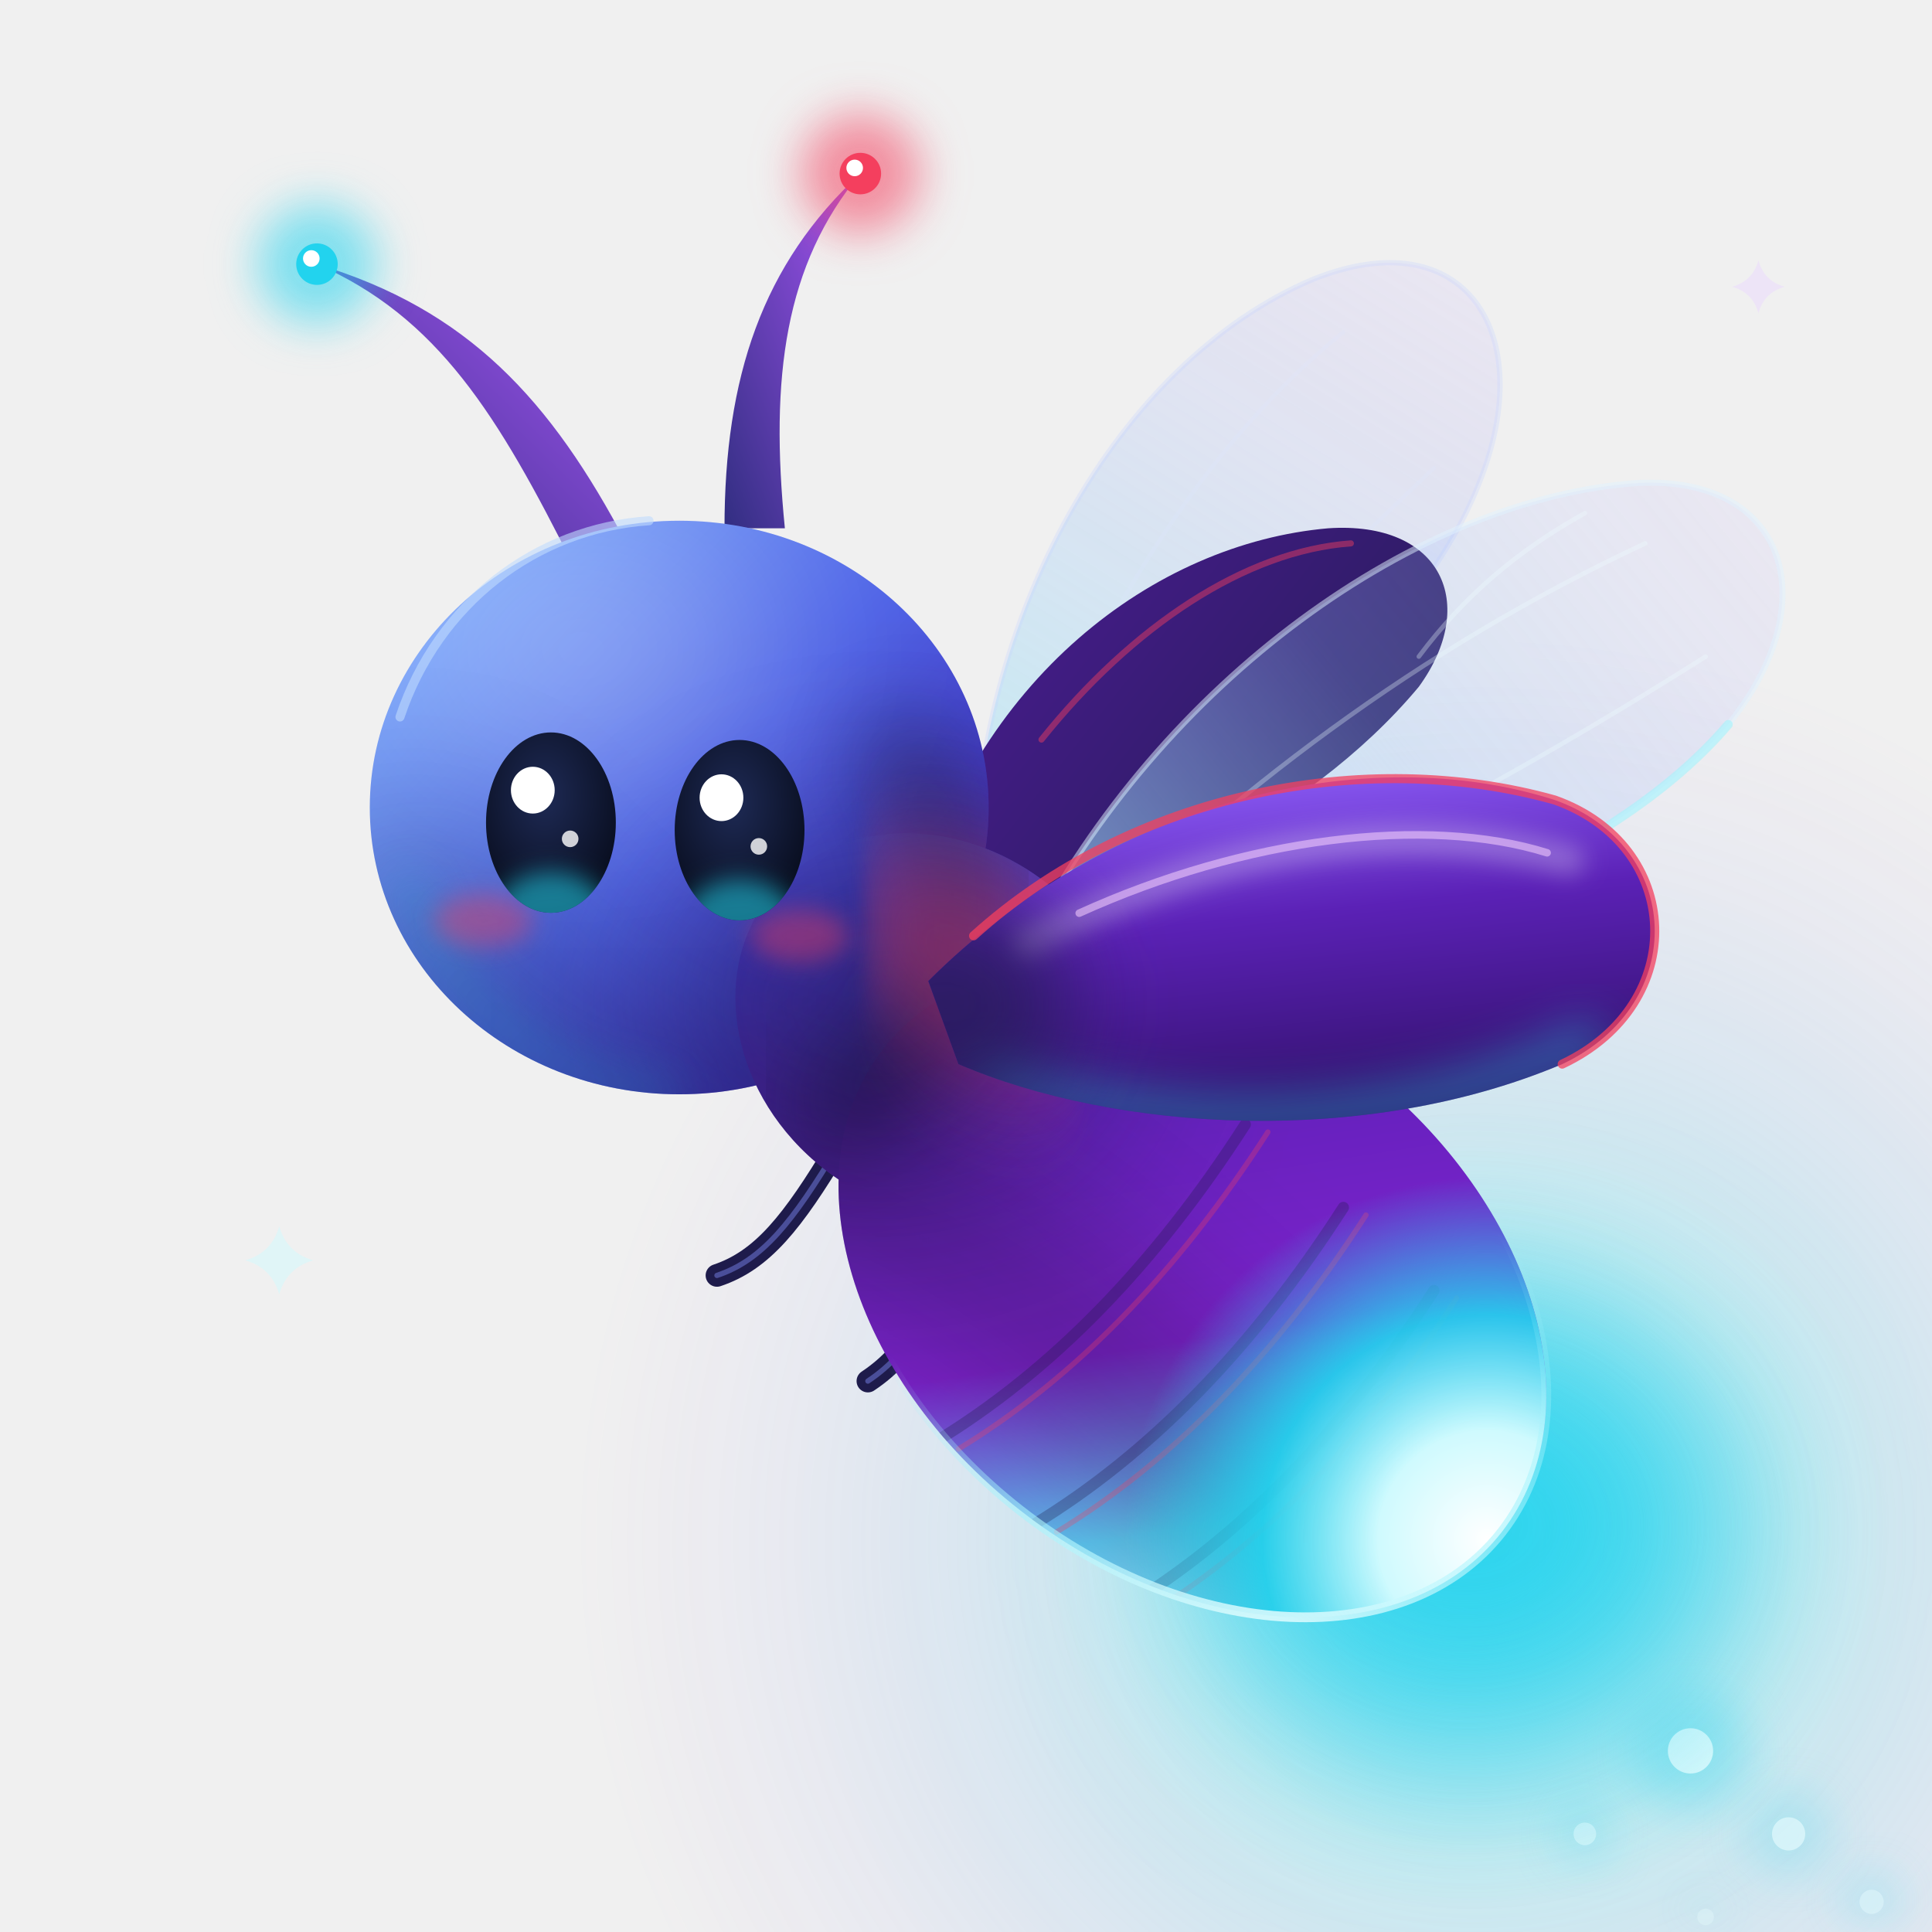
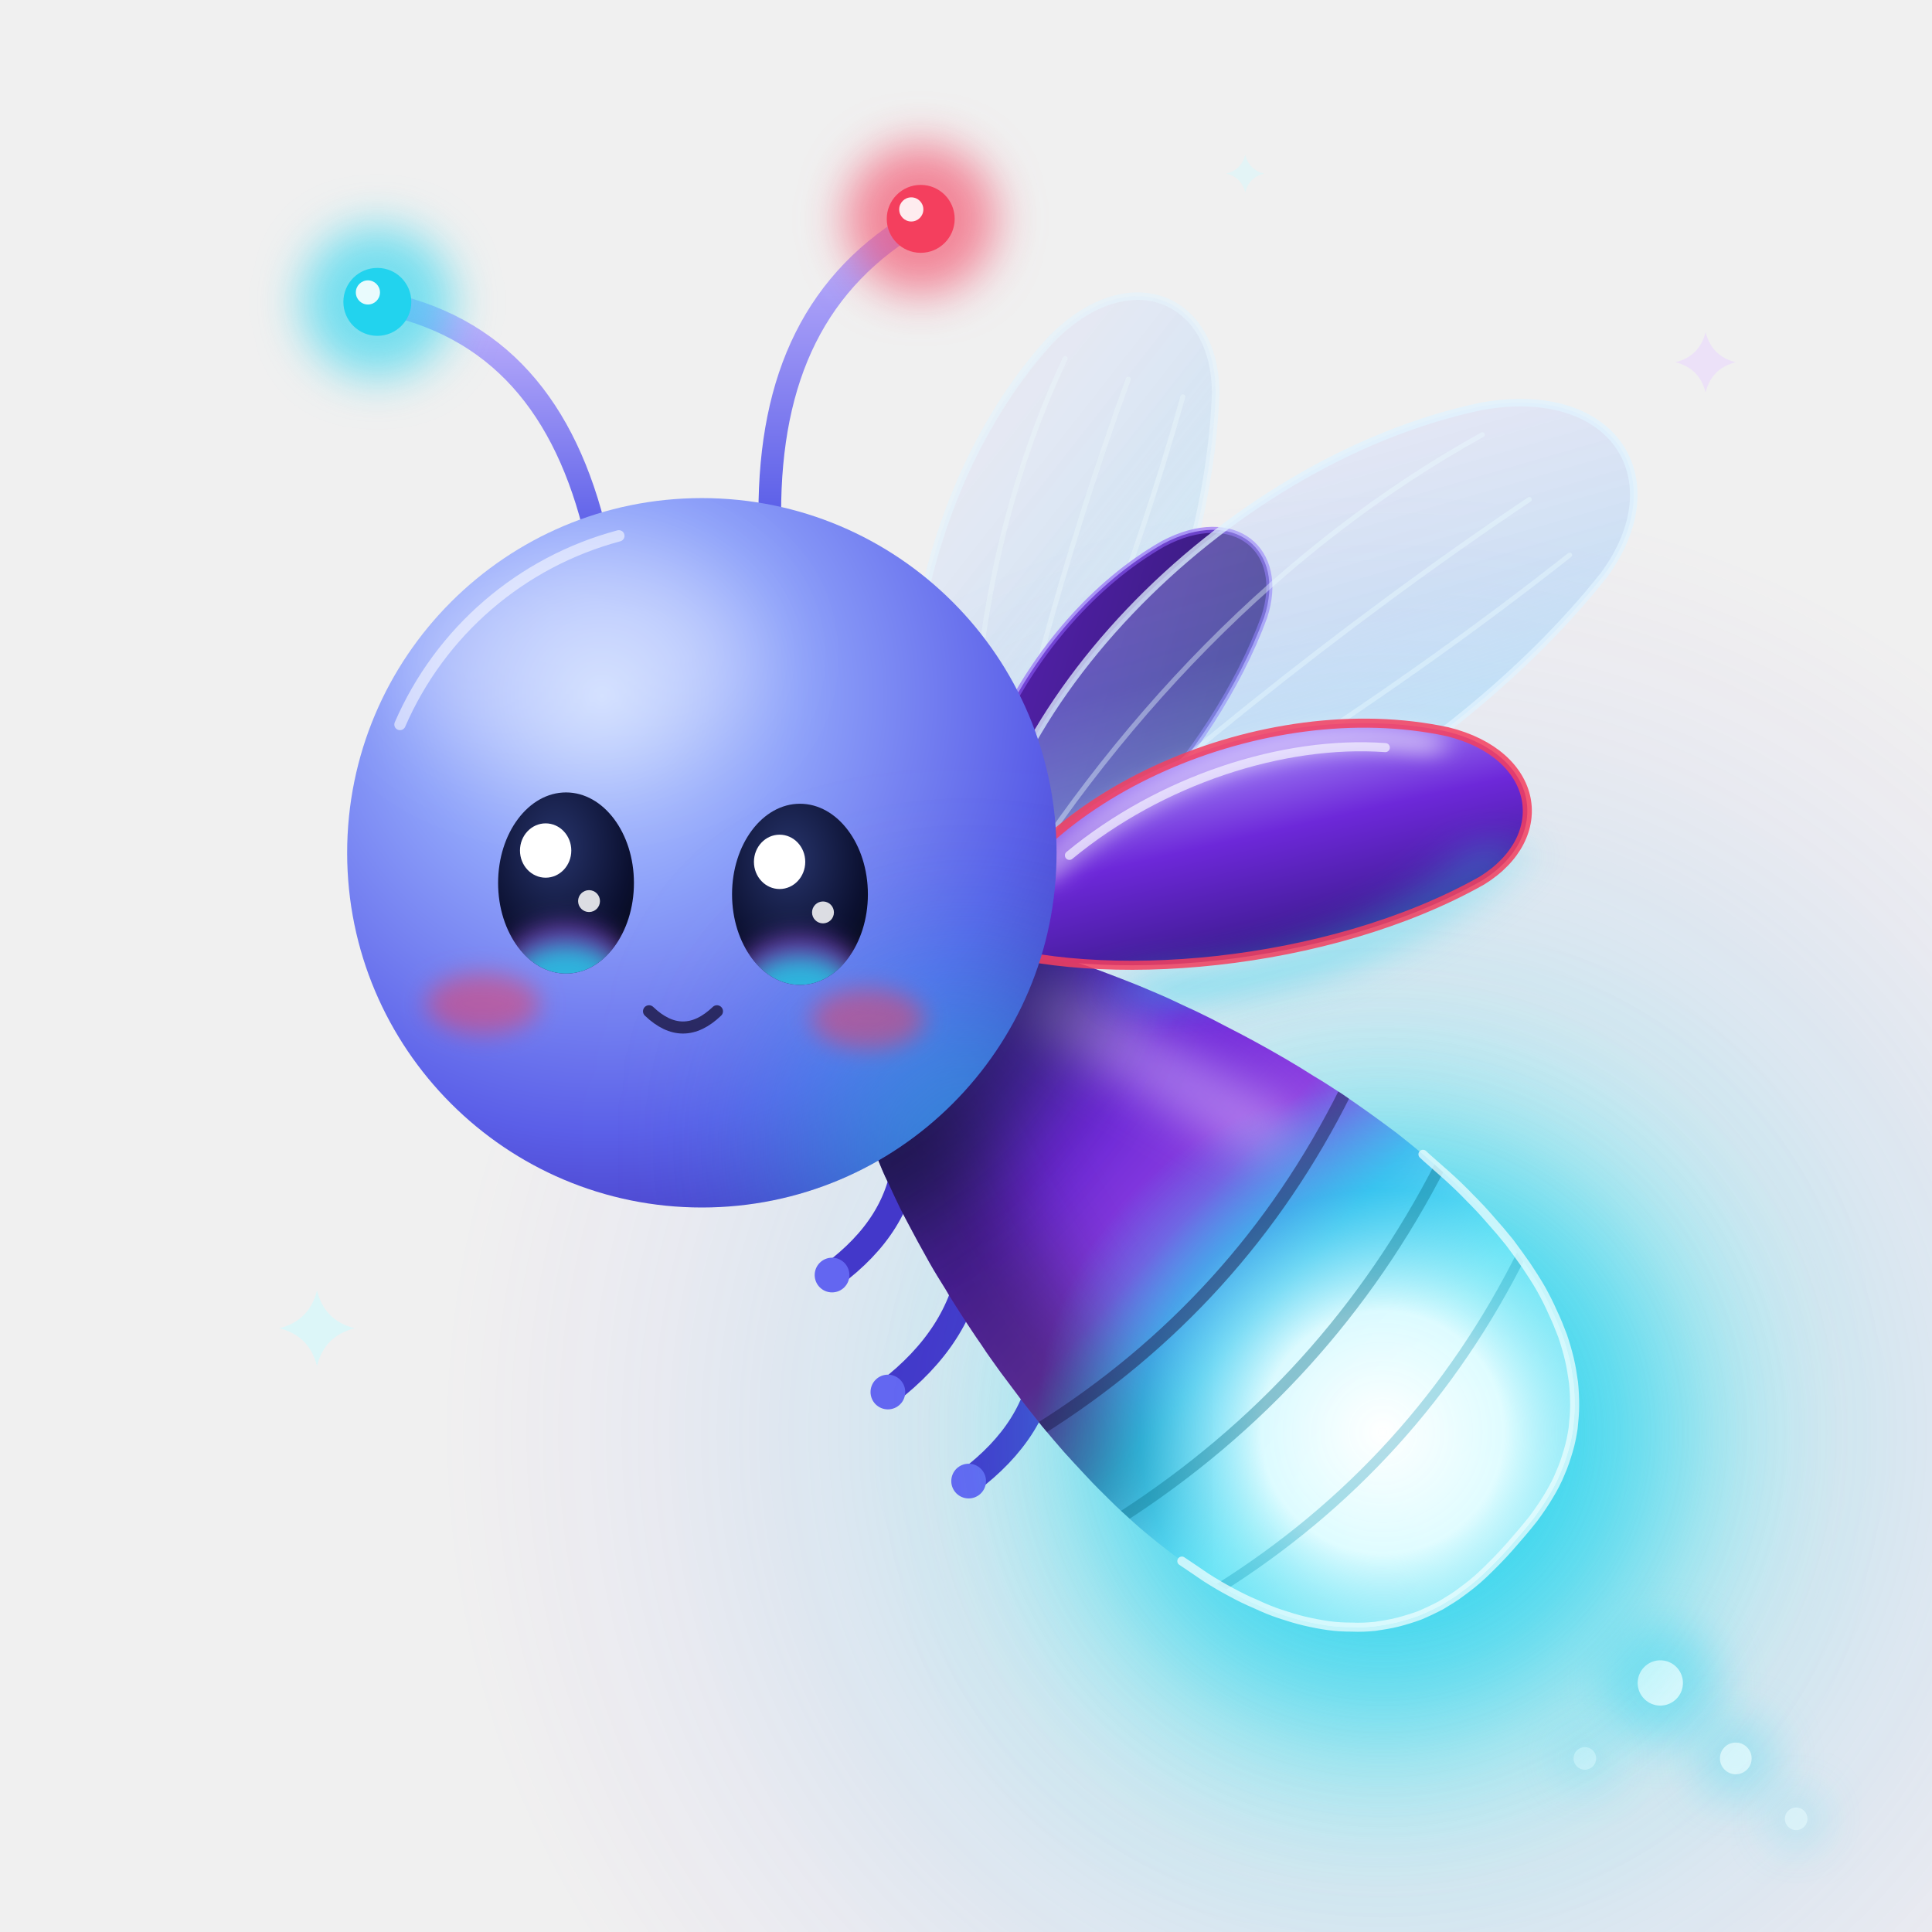
<svg xmlns="http://www.w3.org/2000/svg" width="512" height="512" viewBox="0 0 512 512" fill="none" role="img" aria-labelledby="title desc">
  <defs>
-     <radialGradient id="gl-pupil" cx=".45" cy=".35" r=".75">
-       <stop offset="0" stop-color="#1E2A55" />
+     <radialGradient id="gl-pupil" cx=".42" cy=".3" r=".8">
+       <stop offset="0" stop-color="#27346B" />
+       <stop offset=".7" stop-color="#0B1030" />
      <stop offset="1" stop-color="#050916" />
    </radialGradient>
    <filter id="gl-b3" x="-60%" y="-60%" width="220%" height="220%" color-interpolation-filters="sRGB">
      <feGaussianBlur stdDeviation="3" />
    </filter>
    <filter id="gl-b6" x="-60%" y="-60%" width="220%" height="220%" color-interpolation-filters="sRGB">
      <feGaussianBlur stdDeviation="6" />
    </filter>
    <filter id="gl-b12" x="-60%" y="-60%" width="220%" height="220%" color-interpolation-filters="sRGB">
      <feGaussianBlur stdDeviation="12" />
    </filter>
    <filter id="gl-b24" x="-60%" y="-60%" width="220%" height="220%" color-interpolation-filters="sRGB">
      <feGaussianBlur stdDeviation="24" />
    </filter>
-     <radialGradient id="gl-halo" cx="396" cy="404" r="240" gradientUnits="userSpaceOnUse">
-       <stop offset="0" stop-color="#22D3EE" stop-opacity=".6" />
+     <radialGradient id="gl-halo" cx="366.4" cy="379.6" r="250" gradientUnits="userSpaceOnUse">
+       <stop offset="0" stop-color="#22D3EE" stop-opacity=".55" />
      <stop offset=".35" stop-color="#22D3EE" stop-opacity=".2" />
      <stop offset=".7" stop-color="#3B82F6" stop-opacity=".07" />
      <stop offset="1" stop-color="#A855F7" stop-opacity="0" />
    </radialGradient>
-     <linearGradient id="gl-body" x1="120" y1="150" x2="420" y2="430" gradientUnits="userSpaceOnUse">
-       <stop offset="0" stop-color="#7AA7FA" />
-       <stop offset=".22" stop-color="#4F63E6" />
-       <stop offset=".36" stop-color="#4338CA" />
-       <stop offset=".5" stop-color="#5B21B6" />
-       <stop offset=".7" stop-color="#7E22CE" />
-       <stop offset=".82" stop-color="#5EC7F2" />
-       <stop offset="1" stop-color="#ECFEFF" />
+     <radialGradient id="gl-head" cx=".36" cy=".28" r=".85">
+       <stop offset="0" stop-color="#C3D5FF" />
+       <stop offset=".32" stop-color="#8FA3FA" />
+       <stop offset=".72" stop-color="#5B5FE8" />
+       <stop offset="1" stop-color="#3F2FB8" />
+     </radialGradient>
+     <linearGradient id="gl-body" x1="232" y1="258" x2="400" y2="410" gradientUnits="userSpaceOnUse">
+       <stop offset="0" stop-color="#4F46E5" />
+       <stop offset=".3" stop-color="#6D28D9" />
+       <stop offset=".46" stop-color="#8B3FE0" />
+       <stop offset=".6" stop-color="#4FB4F0" />
+       <stop offset=".76" stop-color="#A5F3FC" />
+       <stop offset="1" stop-color="#FFFFFF" />
    </linearGradient>
-     <radialGradient id="gl-lamp" cx="398" cy="404" r="96" gradientUnits="userSpaceOnUse">
+     <radialGradient id="gl-lamp" cx="366.4" cy="379.6" r="92" gradientUnits="userSpaceOnUse">
      <stop offset="0" stop-color="#FFFFFF" />
-       <stop offset=".3" stop-color="#CFFAFE" />
-       <stop offset=".62" stop-color="#22D3EE" stop-opacity=".9" />
+       <stop offset=".35" stop-color="#E0FCFF" stop-opacity=".95" />
+       <stop offset=".7" stop-color="#22D3EE" stop-opacity=".5" />
      <stop offset="1" stop-color="#22D3EE" stop-opacity="0" />
    </radialGradient>
-     <linearGradient id="gl-ely" x1="340" y1="200" x2="350" y2="296" gradientUnits="userSpaceOnUse">
-       <stop offset="0" stop-color="#8B5CF6" />
-       <stop offset=".4" stop-color="#5B21B6" />
-       <stop offset="1" stop-color="#2E1065" />
+     <linearGradient id="gl-ely" x1="0" y1="0" x2="0" y2="1">
+       <stop offset="0" stop-color="#A78BFA" />
+       <stop offset=".45" stop-color="#6D28D9" />
+       <stop offset="1" stop-color="#3B1A8C" />
    </linearGradient>
-     <linearGradient id="gl-elyF" x1="250" y1="140" x2="390" y2="250" gradientUnits="userSpaceOnUse">
-       <stop offset="0" stop-color="#4C1D95" />
-       <stop offset="1" stop-color="#1E1B4B" />
+     <linearGradient id="gl-elyF" x1="0" y1="0" x2="1" y2="1">
+       <stop offset="0" stop-color="#5B21B6" />
+       <stop offset="1" stop-color="#2E1A6E" />
    </linearGradient>
-     <linearGradient id="gl-wing" x1="290" y1="260" x2="460" y2="120" gradientUnits="userSpaceOnUse">
-       <stop offset="0" stop-color="#A5F3FC" stop-opacity=".6" />
-       <stop offset=".5" stop-color="#93C5FD" stop-opacity=".26" />
-       <stop offset="1" stop-color="#C4B5FD" stop-opacity=".14" />
+     <linearGradient id="gl-wing" x1="0" y1="1" x2="1" y2="0">
+       <stop offset="0" stop-color="#A5F3FC" stop-opacity=".7" />
+       <stop offset=".55" stop-color="#93C5FD" stop-opacity=".36" />
+       <stop offset="1" stop-color="#DDD6FE" stop-opacity=".3" />
    </linearGradient>
-     <linearGradient id="gl-wingF" x1="270" y1="236" x2="380" y2="60" gradientUnits="userSpaceOnUse">
-       <stop offset="0" stop-color="#67E8F9" stop-opacity=".34" />
-       <stop offset="1" stop-color="#A78BFA" stop-opacity=".1" />
+     <linearGradient id="gl-ant" x1="0" y1="1" x2="0" y2="0">
+       <stop offset="0" stop-color="#5B5FE8" />
+       <stop offset="1" stop-color="#C4B5FD" />
    </linearGradient>
-     <linearGradient id="gl-ant" x1="0" y1="1" x2="1" y2="0">
-       <stop offset="0" stop-color="#312E81" />
-       <stop offset="1" stop-color="#A855F7" />
-     </linearGradient>
-     <radialGradient id="gl-rim" cx="398" cy="404" r="130" gradientUnits="userSpaceOnUse">
-       <stop offset="0" stop-color="#ECFEFF" stop-opacity=".9" />
-       <stop offset=".6" stop-color="#A5F3FC" stop-opacity=".6" />
-       <stop offset="1" stop-color="#A5F3FC" stop-opacity="0" />
-     </radialGradient>
    <clipPath id="gl-bodyc">
-       <ellipse cx="184" cy="210" rx="82" ry="76" />
-       <ellipse cx="252" cy="268" rx="56" ry="48" transform="rotate(38 252 268)" />
-       <ellipse cx="320" cy="338" rx="104" ry="74" transform="rotate(38 320 338)" />
+       <path d="M232 258 C233.2 256.6 234.7 255.2 236 254.1 C237.2 253.1 238.3 252.4 239.5 251.7 C240.8 251.1 242 250.6 243.3 250.1 C244.7 249.7 246 249.4 247.5 249.1 C248.9 248.9 250.4 248.8 252 248.7 C253.6 248.7 255.3 248.7 257 248.8 C258.7 248.9 260.5 249.1 262.3 249.3 C264.2 249.6 266.1 249.9 268.1 250.3 C270.1 250.7 272.1 251.2 274.2 251.8 C276.3 252.3 278.5 252.9 280.7 253.6 C282.9 254.3 285.2 255 287.5 255.8 C289.9 256.6 292.2 257.5 294.6 258.4 C297 259.3 299.5 260.3 302 261.3 C304.4 262.3 307 263.4 309.5 264.5 C312 265.7 314.6 266.9 317.2 268.1 C319.7 269.3 322.3 270.6 324.9 272 C327.5 273.3 330.1 274.7 332.7 276.1 C335.3 277.5 337.9 279 340.5 280.5 C343.1 282 345.7 283.6 348.2 285.2 C350.8 286.7 353.3 288.4 355.8 290 C358.3 291.7 360.7 293.4 363.1 295.1 C365.6 296.9 367.9 298.6 370.3 300.4 C372.6 302.2 374.9 304.1 377.1 305.9 C379.3 307.8 381.4 309.7 383.5 311.6 C385.6 313.5 387.6 315.4 389.5 317.4 C391.4 319.3 393.3 321.3 395 323.3 C396.8 325.3 398.5 327.3 400.1 329.3 C401.6 331.3 403.1 333.4 404.5 335.4 C405.9 337.5 407.2 339.5 408.4 341.6 C409.5 343.6 410.6 345.7 411.5 347.8 C412.5 349.9 413.3 351.9 414.1 354 C414.8 356.1 415.4 358.1 415.9 360.2 C416.4 362.3 416.7 364.3 417 366.4 C417.2 368.4 417.3 370.4 417.3 372.5 C417.3 374.5 417.1 376.5 416.9 378.5 C416.6 380.5 416.2 382.5 415.6 384.5 C415 386.5 414.4 388.4 413.5 390.4 C412.7 392.4 411.7 394.3 410.5 396.3 C409.3 398.3 408.1 400.1 406.4 402.4 C404.6 404.7 402.2 407.5 400 410 C397.8 412.5 395.2 415.1 393.1 417.1 C391 419.1 389.3 420.4 387.4 421.8 C385.6 423.2 383.7 424.3 381.9 425.4 C380 426.4 378.1 427.3 376.2 428.1 C374.3 428.8 372.3 429.4 370.4 429.9 C368.4 430.4 366.4 430.7 364.4 431 C362.4 431.2 360.3 431.3 358.3 431.2 C356.2 431.2 354.1 431.1 352 430.8 C349.9 430.5 347.8 430.1 345.7 429.6 C343.5 429.1 341.4 428.4 339.2 427.7 C337.1 427 334.9 426.1 332.8 425.1 C330.6 424.2 328.4 423.1 326.2 421.9 C324.1 420.8 321.9 419.5 319.7 418.1 C317.6 416.7 315.4 415.3 313.2 413.7 C311.1 412.2 308.9 410.5 306.8 408.8 C304.7 407.1 302.5 405.3 300.4 403.4 C298.3 401.5 296.2 399.6 294.2 397.6 C292.1 395.5 290 393.5 288 391.3 C286 389.2 284 387 282 384.8 C280.1 382.6 278.1 380.3 276.2 378 C274.3 375.6 272.4 373.3 270.6 370.9 C268.8 368.5 267 366.1 265.2 363.7 C263.5 361.3 261.7 358.9 260.1 356.4 C258.4 354 256.8 351.5 255.2 349.1 C253.6 346.6 252 344.2 250.6 341.7 C249.1 339.3 247.6 336.9 246.2 334.4 C244.9 332 243.5 329.6 242.3 327.3 C241 324.9 239.8 322.6 238.6 320.3 C237.5 318 236.4 315.7 235.4 313.5 C234.3 311.3 233.4 309.1 232.5 306.9 C231.6 304.8 230.8 302.7 230 300.7 C229.3 298.6 228.6 296.6 228 294.7 C227.4 292.8 226.8 290.9 226.4 289.1 C226 287.2 225.6 285.5 225.3 283.8 C225 282.1 224.9 280.4 224.8 278.9 C224.7 277.3 224.6 275.8 224.7 274.3 C224.8 272.8 225 271.4 225.3 270.1 C225.6 268.7 226 267.4 226.5 266.1 C227.1 264.8 227.6 263.7 228.5 262.4 C229.4 261 230.8 259.4 232 258Z" />
    </clipPath>
-     <clipPath id="gl-nec">
-       <path d="M250 256 C298 208 366 192 416 208 C450 220 452 262 418 278 C366 300 300 296 258 278Z" />
+     <clipPath id="gl-headc">
+       <circle cx="186" cy="226" r="94" />
    </clipPath>
  </defs>
-   <g transform="translate(-4 4)">
-     <circle cx="396" cy="404" r="240" fill="url(#gl-halo)" />
-     <circle cx="452" cy="460" r="15.6" fill="#22D3EE" opacity="0.3" filter="url(#gl-b6)" />
-     <circle cx="452" cy="460" r="6" fill="#ECFEFF" opacity="0.8" />
-     <circle cx="478" cy="482" r="11.4" fill="#22D3EE" opacity="0.2" filter="url(#gl-b6)" />
-     <circle cx="478" cy="482" r="4.4" fill="#ECFEFF" opacity="0.6" />
-     <circle cx="500" cy="500" r="8.3" fill="#22D3EE" opacity="0.2" filter="url(#gl-b6)" />
-     <circle cx="500" cy="500" r="3.2" fill="#ECFEFF" opacity="0.4" />
-     <circle cx="424" cy="482" r="7.8" fill="#22D3EE" opacity="0.2" filter="url(#gl-b6)" />
-     <circle cx="424" cy="482" r="3" fill="#ECFEFF" opacity="0.5" />
-     <circle cx="456" cy="504" r="5.7" fill="#22D3EE" opacity="0.1" filter="url(#gl-b6)" />
-     <circle cx="456" cy="504" r="2.2" fill="#ECFEFF" opacity="0.3" />
-     <path d="M262 230 C262 160 300 92 352 70 C392 54 412 84 396 124 C378 170 320 212 274 238Z" fill="url(#gl-wingF)" stroke="#C7D2FE" stroke-width="1.4" stroke-opacity=".3" />
-     <path d="M268 226 C290 170 318 118 360 84" stroke="#E0E7FF" stroke-width="1.1" stroke-opacity=".2" stroke-linecap="round" />
-     <path d="M272 232 C306 196 340 162 384 120" stroke="#E0E7FF" stroke-width="1.1" stroke-opacity=".2" stroke-linecap="round" />
-     <path d="M246 238 C262 176 310 140 356 136 C386 134 396 156 380 178 C350 214 300 236 256 250Z" fill="url(#gl-elyF)" />
-     <path d="M280 192 C304 162 334 142 362 140" stroke="#F43F5E" stroke-width="1.6" opacity=".45" stroke-linecap="round" />
-     <path d="M226 300 C214 320 206 330 194 334" stroke="#1E1B4B" stroke-width="6" stroke-linecap="round" />
-     <path d="M226 300 C214 320 206 330 194 334" stroke="#818CF8" stroke-width="1.4" stroke-linecap="round" opacity=".45" />
-     <path d="M256 320 C252 342 246 354 234 362" stroke="#1E1B4B" stroke-width="6" stroke-linecap="round" />
-     <path d="M256 320 C252 342 246 354 234 362" stroke="#818CF8" stroke-width="1.4" stroke-linecap="round" opacity=".45" />
-     <path d="M290 344 C292 366 288 378 278 388" stroke="#1E1B4B" stroke-width="6" stroke-linecap="round" />
-     <path d="M290 344 C292 366 288 378 278 388" stroke="#818CF8" stroke-width="1.4" stroke-linecap="round" opacity=".45" />
-     <path d="M156 146 C136 106 120 80 88 66 C128 78 150 102 170 140Z" fill="url(#gl-ant)" />
-     <circle cx="88" cy="66" r="16" fill="#22D3EE" opacity=".55" filter="url(#gl-b6)" />
-     <circle cx="88" cy="66" r="5.5" fill="#22D3EE" />
-     <circle cx="86.5" cy="64.5" r="2.2" fill="#fff" />
-     <path d="M196 136 C196 96 206 66 232 42 C212 66 208 96 212 136Z" fill="url(#gl-ant)" />
-     <circle cx="232" cy="42" r="16" fill="#F43F5E" opacity=".55" filter="url(#gl-b6)" />
-     <circle cx="232" cy="42" r="5.5" fill="#F43F5E" />
-     <circle cx="230.5" cy="40.5" r="2.2" fill="#fff" />
-     <ellipse cx="392" cy="400" rx="70" ry="58" fill="#22D3EE" opacity=".85" filter="url(#gl-b24)" />
-     <g fill="url(#gl-body)">
-       <ellipse cx="184" cy="210" rx="82" ry="76" />
-       <ellipse cx="252" cy="268" rx="56" ry="48" transform="rotate(38 252 268)" />
-       <ellipse cx="320" cy="338" rx="104" ry="74" transform="rotate(38 320 338)" />
-     </g>
-     <g clip-path="url(#gl-bodyc)">
-       <ellipse cx="238" cy="262" rx="58" ry="46" fill="#1E1B4B" opacity=".5" filter="url(#gl-b24)" />
-       <path d="M112 230 C122 262 148 282 180 286" stroke="#22D3EE" stroke-width="8" stroke-linecap="round" opacity=".28" filter="url(#gl-b6)" />
-       <ellipse cx="158" cy="168" rx="52" ry="36" fill="#fff" opacity=".24" filter="url(#gl-b24)" />
-       <path d="M112 240 C150 300 214 300 262 330 C300 356 330 392 366 420" stroke="#050916" stroke-width="40" stroke-linecap="round" opacity=".34" filter="url(#gl-b24)" />
-       <path d="M252 378 Q298 350 334 294" stroke="#1E1B4B" stroke-width="3" opacity="0.3" stroke-linecap="round" />
-       <path d="M258 380 Q304 352 340 296" stroke="#F43F5E" stroke-width="1.4" opacity="0.3" stroke-linecap="round" />
-       <path d="M278 400 Q324 372 360 316" stroke="#1E1B4B" stroke-width="3" opacity="0.3" stroke-linecap="round" />
-       <path d="M284 402 Q330 374 366 318" stroke="#F43F5E" stroke-width="1.4" opacity="0.3" stroke-linecap="round" />
-       <path d="M302 422 Q348 394 384 338" stroke="#1E1B4B" stroke-width="3" opacity="0.2" stroke-linecap="round" />
-       <path d="M308 424 Q354 396 390 340" stroke="#F43F5E" stroke-width="1.4" opacity="0.2" stroke-linecap="round" />
-       <circle cx="398" cy="404" r="96" fill="url(#gl-lamp)" />
-       <path d="M244 196 C266 230 262 270 226 290" stroke="#050916" stroke-width="22" stroke-linecap="round" opacity=".45" filter="url(#gl-b12)" />
-       <ellipse cx="262" cy="250" rx="34" ry="22" transform="rotate(38 262 250)" fill="#F43F5E" opacity=".45" filter="url(#gl-b12)" />
-     </g>
-     <ellipse cx="320" cy="338" rx="104" ry="74" transform="rotate(38 320 338)" stroke="url(#gl-rim)" stroke-width="2.6" />
-     <path d="M110 186 C120 156 146 136 176 134" stroke="#BFDBFE" stroke-width="2.4" stroke-linecap="round" opacity=".6" />
-     <path d="M276 246 C312 176 380 128 438 124 C478 122 488 156 462 188 C428 228 352 254 290 260Z" fill="url(#gl-wing)" />
-     <path d="M284 252 C330 206 380 168 440 140" stroke="#ECFEFF" stroke-width="1.2" stroke-opacity=".3" stroke-linecap="round" />
-     <path d="M290 256 C340 236 396 208 456 170" stroke="#ECFEFF" stroke-width="1.2" stroke-opacity=".3" stroke-linecap="round" />
-     <path d="M380 170 C392 154 406 142 424 132" stroke="#ECFEFF" stroke-width="1.2" stroke-opacity=".3" stroke-linecap="round" />
-     <path d="M276 246 C312 176 380 128 438 124 C478 122 488 156 462 188 C428 228 352 254 290 260Z" stroke="#E0F2FE" stroke-width="1.6" stroke-opacity=".5" />
-     <path d="M290 260 C352 254 428 228 462 188" stroke="#A5F3FC" stroke-width="2.4" stroke-linecap="round" opacity=".6" />
-     <path d="M250 256 C298 208 366 192 416 208 C450 220 452 262 418 278 C366 300 300 296 258 278Z" fill="url(#gl-ely)" />
-     <g clip-path="url(#gl-nec)">
-       <path d="M276 246 C324 220 374 212 420 224" stroke="#fff" stroke-width="8" stroke-linecap="round" opacity=".28" filter="url(#gl-b3)" />
-       <path d="M262 280 C320 300 384 294 428 270" stroke="#22D3EE" stroke-width="10" opacity=".4" filter="url(#gl-b6)" />
-       <ellipse cx="254" cy="262" rx="34" ry="30" fill="#1E1B4B" opacity=".7" filter="url(#gl-b12)" />
-     </g>
-     <path d="M262 244 C304 206 366 194 416 208 C450 220 452 262 418 278" stroke="#F43F5E" stroke-width="2.4" stroke-opacity=".75" stroke-linecap="round" stroke-linejoin="round" />
-     <path d="M290 238 C334 218 382 212 414 222" stroke="#F5D0FE" stroke-width="2" stroke-linecap="round" opacity=".55" />
-     <ellipse cx="132" cy="240" rx="13" ry="7" fill="#F43F5E" opacity=".4" filter="url(#gl-b3)" />
-     <ellipse cx="216" cy="244" rx="13" ry="7" fill="#F43F5E" opacity=".4" filter="url(#gl-b3)" />
-     <defs>
-       <clipPath id="gl-eye1">
-         <ellipse cx="150" cy="214" rx="17.2" ry="23.9" />
-       </clipPath>
-     </defs>
-     <ellipse cx="150" cy="214" rx="17.2" ry="23.9" fill="url(#gl-pupil)" />
-     <g clip-path="url(#gl-eye1)">
-       <ellipse cx="150" cy="239.1" rx="15.4" ry="12" fill="#22D3EE" opacity=".55" filter="url(#gl-b3)" />
-     </g>
-     <ellipse cx="145.2" cy="205.4" rx="5.8" ry="6.2" fill="#fff" />
-     <circle cx="155.1" cy="218.3" r="2.2" fill="#fff" opacity=".8" />
-     <defs>
-       <clipPath id="gl-eye2">
-         <ellipse cx="200" cy="216" rx="17.2" ry="23.9" />
-       </clipPath>
-     </defs>
-     <ellipse cx="200" cy="216" rx="17.2" ry="23.9" fill="url(#gl-pupil)" />
-     <g clip-path="url(#gl-eye2)">
-       <ellipse cx="200" cy="241.1" rx="15.4" ry="12" fill="#22D3EE" opacity=".55" filter="url(#gl-b3)" />
-     </g>
-     <ellipse cx="195.2" cy="207.4" rx="5.8" ry="6.2" fill="#fff" />
-     <circle cx="205.1" cy="220.3" r="2.2" fill="#fff" opacity=".8" />
-     <path d="M78 321 Q80 328 87 330 Q80 332 78 339 Q76 332 69 330 Q76 328 78 321Z" fill="#CFFAFE" opacity="0.5" />
-     <path d="M470 65 Q471.5 70.5 477 72 Q471.5 73.5 470 79 Q468.5 73.5 463 72 Q468.5 70.5 470 65Z" fill="#E9D5FF" opacity="0.45" />
+   <circle cx="366.4" cy="379.6" r="250" fill="url(#gl-halo)" />
+   <circle cx="440" cy="446" r="15.6" fill="#22D3EE" opacity="0.4" filter="url(#gl-b6)" />
+   <circle cx="440" cy="446" r="6" fill="#ECFEFF" opacity="0.9" />
+   <circle cx="460" cy="466" r="10.9" fill="#22D3EE" opacity="0.3" filter="url(#gl-b6)" />
+   <circle cx="460" cy="466" r="4.2" fill="#ECFEFF" opacity="0.7" />
+   <circle cx="476" cy="482" r="7.8" fill="#22D3EE" opacity="0.2" filter="url(#gl-b6)" />
+   <circle cx="476" cy="482" r="3" fill="#ECFEFF" opacity="0.5" />
+   <circle cx="420" cy="466" r="7.8" fill="#22D3EE" opacity="0.2" filter="url(#gl-b6)" />
+   <circle cx="420" cy="466" r="3" fill="#ECFEFF" opacity="0.5" />
+   <g transform="translate(258 250) rotate(-72)" opacity="0.7">
+     <path d="M0 0 C28.2 -40 105.6 -54 158.4 -30 C184.8 -17 183 8 158.4 16 C105.6 31 35.2 21 0 0Z" fill="url(#gl-wing)" />
+     <path d="M4 0 C52.8 -21.7 105.6 -31 154.9 -24.8" stroke="#ECFEFF" stroke-width="1.3" stroke-opacity=".4" stroke-linecap="round" />
+     <path d="M4 0 C52.8 -6.3 105.6 -9 154.9 -7.2" stroke="#ECFEFF" stroke-width="1.3" stroke-opacity=".4" stroke-linecap="round" />
+     <path d="M4 0 C52.8 7 105.6 10 154.9 8" stroke="#ECFEFF" stroke-width="1.3" stroke-opacity=".4" stroke-linecap="round" />
+     <path d="M0 0 C28.2 -40 105.6 -54 158.4 -30 C184.8 -17 183 8 158.4 16 C105.6 31 35.2 21 0 0Z" stroke="#E0F2FE" stroke-width="2" stroke-opacity=".75" stroke-linejoin="round" />
  </g>
+   <path transform="translate(258 250) rotate(-54)" d="M0 0 C20.5 -28.8 76.8 -38.9 115.2 -21.6 C134.4 -12.2 133.1 5.8 115.2 11.5 C76.8 22.3 25.6 15.1 0 0Z" fill="url(#gl-elyF)" stroke="#8B5CF6" stroke-width="1.6" stroke-opacity=".6" />
+   <g transform="translate(258 250) rotate(-36)" opacity="1">
+     <path d="M0 0 C34.2 -48 128.4 -64.8 192.6 -36 C224.7 -20.4 222.6 9.6 192.6 19.2 C128.4 37.2 42.8 25.2 0 0Z" fill="url(#gl-wing)" />
+     <path d="M4 0 C64.2 -26 128.4 -37.2 188.3 -29.8" stroke="#ECFEFF" stroke-width="1.3" stroke-opacity=".4" stroke-linecap="round" />
+     <path d="M4 0 C64.2 -7.6 128.4 -10.8 188.3 -8.6" stroke="#ECFEFF" stroke-width="1.3" stroke-opacity=".4" stroke-linecap="round" />
+     <path d="M4 0 C64.2 8.4 128.4 12 188.3 9.6" stroke="#ECFEFF" stroke-width="1.3" stroke-opacity=".4" stroke-linecap="round" />
+     <path d="M0 0 C34.2 -48 128.4 -64.8 192.6 -36 C224.7 -20.4 222.6 9.6 192.6 19.2 C128.4 37.2 42.8 25.2 0 0Z" stroke="#E0F2FE" stroke-width="2" stroke-opacity=".75" stroke-linejoin="round" />
+   </g>
+   <path d="M240 306.6 Q238.5 324.6 220.5 337.9" stroke="#4338CA" stroke-width="7" stroke-linecap="round" />
+   <circle cx="220.5" cy="337.9" r="4.6" fill="#6366F1" />
+   <path d="M257.4 334.6 Q254.5 354.2 235.3 368.9" stroke="#4338CA" stroke-width="7" stroke-linecap="round" />
+   <circle cx="235.3" cy="368.9" r="4.6" fill="#6366F1" />
+   <path d="M276.8 360.4 Q275 378.8 256.7 392.5" stroke="#4338CA" stroke-width="7" stroke-linecap="round" />
+   <circle cx="256.7" cy="392.5" r="4.6" fill="#6366F1" />
+   <circle cx="366.4" cy="379.6" r="78" fill="#22D3EE" opacity=".8" filter="url(#gl-b24)" />
+   <path d="M232 258 C233.2 256.6 234.7 255.2 236 254.1 C237.2 253.1 238.3 252.4 239.5 251.7 C240.8 251.1 242 250.6 243.3 250.1 C244.7 249.7 246 249.4 247.5 249.1 C248.9 248.9 250.4 248.8 252 248.7 C253.6 248.7 255.3 248.7 257 248.8 C258.7 248.9 260.5 249.1 262.3 249.3 C264.2 249.6 266.1 249.9 268.1 250.3 C270.1 250.7 272.1 251.2 274.2 251.8 C276.3 252.3 278.5 252.9 280.7 253.6 C282.9 254.3 285.2 255 287.5 255.8 C289.9 256.6 292.2 257.5 294.6 258.4 C297 259.3 299.5 260.3 302 261.3 C304.4 262.3 307 263.4 309.5 264.5 C312 265.7 314.6 266.9 317.2 268.1 C319.7 269.3 322.3 270.6 324.9 272 C327.5 273.3 330.1 274.7 332.7 276.1 C335.3 277.5 337.9 279 340.5 280.5 C343.1 282 345.7 283.6 348.2 285.2 C350.8 286.7 353.3 288.4 355.8 290 C358.3 291.7 360.7 293.4 363.1 295.1 C365.6 296.9 367.9 298.6 370.3 300.4 C372.6 302.2 374.9 304.1 377.1 305.9 C379.3 307.8 381.4 309.7 383.5 311.6 C385.6 313.5 387.6 315.4 389.5 317.4 C391.4 319.3 393.3 321.3 395 323.3 C396.8 325.3 398.5 327.3 400.1 329.3 C401.6 331.3 403.1 333.4 404.5 335.4 C405.9 337.5 407.2 339.5 408.4 341.6 C409.5 343.6 410.6 345.7 411.5 347.8 C412.5 349.9 413.3 351.9 414.1 354 C414.8 356.1 415.4 358.1 415.9 360.2 C416.4 362.3 416.7 364.3 417 366.4 C417.2 368.4 417.3 370.4 417.3 372.5 C417.3 374.5 417.1 376.5 416.9 378.5 C416.6 380.5 416.2 382.5 415.6 384.5 C415 386.5 414.4 388.4 413.5 390.4 C412.7 392.4 411.7 394.3 410.5 396.3 C409.3 398.3 408.1 400.1 406.4 402.4 C404.6 404.7 402.2 407.5 400 410 C397.8 412.5 395.2 415.1 393.1 417.1 C391 419.1 389.3 420.4 387.4 421.8 C385.6 423.2 383.7 424.3 381.9 425.4 C380 426.4 378.1 427.3 376.2 428.1 C374.3 428.8 372.3 429.4 370.4 429.9 C368.4 430.4 366.4 430.7 364.4 431 C362.4 431.2 360.3 431.3 358.3 431.2 C356.2 431.2 354.1 431.1 352 430.8 C349.9 430.5 347.8 430.1 345.7 429.6 C343.5 429.1 341.4 428.4 339.2 427.7 C337.1 427 334.9 426.1 332.8 425.1 C330.6 424.2 328.4 423.1 326.2 421.9 C324.1 420.8 321.9 419.5 319.7 418.1 C317.6 416.7 315.4 415.3 313.2 413.7 C311.1 412.2 308.9 410.5 306.8 408.8 C304.7 407.1 302.5 405.3 300.4 403.4 C298.3 401.5 296.2 399.6 294.2 397.6 C292.1 395.5 290 393.5 288 391.3 C286 389.2 284 387 282 384.8 C280.1 382.6 278.1 380.3 276.2 378 C274.3 375.6 272.4 373.3 270.6 370.9 C268.8 368.5 267 366.1 265.2 363.7 C263.5 361.3 261.7 358.9 260.1 356.4 C258.4 354 256.8 351.5 255.2 349.1 C253.6 346.6 252 344.2 250.6 341.7 C249.1 339.3 247.6 336.9 246.2 334.4 C244.9 332 243.5 329.6 242.3 327.3 C241 324.9 239.8 322.6 238.6 320.3 C237.5 318 236.4 315.7 235.4 313.5 C234.3 311.3 233.4 309.1 232.5 306.9 C231.6 304.8 230.8 302.7 230 300.7 C229.3 298.6 228.6 296.6 228 294.7 C227.4 292.8 226.8 290.9 226.4 289.1 C226 287.2 225.6 285.5 225.3 283.8 C225 282.1 224.9 280.4 224.8 278.9 C224.7 277.3 224.6 275.8 224.7 274.3 C224.8 272.8 225 271.4 225.3 270.1 C225.6 268.7 226 267.4 226.5 266.1 C227.1 264.8 227.6 263.7 228.5 262.4 C229.4 261 230.8 259.4 232 258Z" fill="url(#gl-body)" />
+   <g clip-path="url(#gl-bodyc)">
+     <path d="M230.4 293.6 Q258.8 349.9 287.2 386" stroke="#050916" stroke-width="44" stroke-linecap="round" opacity=".42" filter="url(#gl-b12)" />
+     <path d="M278.6 267.3 L334.9 299.6" stroke="#E9D5FF" stroke-width="16" stroke-linecap="round" opacity=".4" filter="url(#gl-b6)" />
+     <circle cx="366.4" cy="379.6" r="92" fill="url(#gl-lamp)" />
+     <path d="M356.6 289.2 Q328.6 345.4 275.4 378.8" stroke="#1E1B4B" stroke-width="3.4" opacity="0.5" stroke-linecap="round" />
+     <path d="M381.9 308.5 Q352.1 366.7 297.2 402.1" stroke="#0E7490" stroke-width="3" opacity="0.42" stroke-linecap="round" />
+     <path d="M403.5 331.9 Q375.6 388 322.6 421.2" stroke="#0891B2" stroke-width="2.6" opacity="0.3" stroke-linecap="round" />
+     <circle cx="196" cy="238" r="98" fill="#050916" opacity=".5" filter="url(#gl-b12)" />
+   </g>
+   <path d="M377.1 305.9 C378.1 306.9 381.4 309.7 383.5 311.6 C385.6 313.5 387.6 315.4 389.5 317.4 C391.4 319.3 393.3 321.3 395 323.3 C396.8 325.3 398.5 327.3 400.1 329.3 C401.6 331.3 403.1 333.4 404.5 335.4 C405.9 337.5 407.2 339.5 408.4 341.6 C409.5 343.6 410.6 345.7 411.5 347.8 C412.5 349.9 413.3 351.9 414.1 354 C414.8 356.1 415.4 358.1 415.9 360.2 C416.4 362.3 416.7 364.3 417 366.4 C417.2 368.4 417.3 370.4 417.3 372.5 C417.3 374.5 417.1 376.5 416.9 378.5 C416.6 380.5 416.2 382.5 415.6 384.5 C415 386.5 414.4 388.4 413.5 390.4 C412.7 392.4 411.7 394.3 410.5 396.3 C409.3 398.3 408.1 400.1 406.4 402.4 C404.6 404.7 402.2 407.5 400 410 C397.8 412.5 395.2 415.1 393.1 417.1 C391 419.1 389.3 420.4 387.4 421.8 C385.6 423.2 383.7 424.3 381.9 425.4 C380 426.4 378.1 427.3 376.2 428.1 C374.3 428.8 372.3 429.4 370.4 429.9 C368.4 430.4 366.4 430.7 364.4 431 C362.4 431.2 360.3 431.3 358.3 431.2 C356.2 431.2 354.1 431.1 352 430.8 C349.9 430.5 347.8 430.1 345.7 429.6 C343.5 429.1 341.4 428.4 339.2 427.7 C337.1 427 334.9 426.1 332.8 425.1 C330.6 424.2 328.4 423.1 326.2 421.9 C324.1 420.8 321.9 419.5 319.7 418.1 C317.6 416.7 314.3 414.4 313.2 413.7" stroke="#ECFEFF" stroke-width="2.4" stroke-linecap="round" opacity=".75" />
+   <g transform="translate(258 250) rotate(-13)">
+     <path d="M0 0 C24 -35.2 90 -47.5 135 -26.4 C157.5 -15 156 7 135 14.1 C90 27.3 30 18.5 0 0Z" fill="url(#gl-ely)" />
+     <path d="M22 -14 C54 -34 98 -38 130 -24" stroke="#fff" stroke-width="7" stroke-linecap="round" opacity=".45" filter="url(#gl-b3)" />
+     <path d="M30 -17 C58 -31 92 -34 118 -26" stroke="#F5F3FF" stroke-width="2.4" stroke-linecap="round" opacity=".7" />
+     <path d="M40 22 C78 30 116 24 140 8" stroke="#22D3EE" stroke-width="8" stroke-linecap="round" opacity=".45" filter="url(#gl-b6)" />
+     <path d="M0 0 C24 -35.2 90 -47.5 135 -26.4 C157.5 -15 156 7 135 14.1 C90 27.3 30 18.5 0 0Z" stroke="#F43F5E" stroke-width="2.4" stroke-opacity=".85" stroke-linejoin="round" />
+   </g>
+   <path d="M158 142 C150 108 132 86 100 80" stroke="url(#gl-ant)" stroke-width="6" stroke-linecap="round" />
+   <circle cx="100" cy="80" r="20" fill="#22D3EE" opacity=".6" filter="url(#gl-b6)" />
+   <circle cx="100" cy="80" r="9" fill="#22D3EE" />
+   <circle cx="97.5" cy="77.5" r="3.2" fill="#fff" opacity=".9" />
+   <path d="M204 136 C204 100 216 74 244 58" stroke="url(#gl-ant)" stroke-width="6" stroke-linecap="round" />
+   <circle cx="244" cy="58" r="20" fill="#F43F5E" opacity=".6" filter="url(#gl-b6)" />
+   <circle cx="244" cy="58" r="9" fill="#F43F5E" />
+   <circle cx="241.5" cy="55.5" r="3.2" fill="#fff" opacity=".9" />
+   <circle cx="186" cy="226" r="94" fill="url(#gl-head)" />
+   <g clip-path="url(#gl-headc)">
+     <ellipse cx="152" cy="174" rx="50" ry="30" fill="#fff" opacity=".3" filter="url(#gl-b12)" />
+     <circle cx="256" cy="304" r="46" fill="#22D3EE" opacity=".5" filter="url(#gl-b24)" />
+   </g>
+   <path d="M106 192 A88 88 0 0 1 164 142" stroke="#fff" stroke-width="3" stroke-linecap="round" opacity=".55" />
+   <ellipse cx="128" cy="266" rx="15" ry="8" fill="#F43F5E" opacity="0.5" filter="url(#gl-b3)" />
+   <ellipse cx="230" cy="270" rx="15" ry="8" fill="#F43F5E" opacity="0.5" filter="url(#gl-b3)" />
+   <clipPath id="gl-eye1">
+     <ellipse cx="150" cy="234" rx="18" ry="24" />
+   </clipPath>
+   <ellipse cx="150" cy="234" rx="18" ry="24" fill="url(#gl-pupil)" />
+   <g clip-path="url(#gl-eye1)">
+     <ellipse cx="150" cy="256.8" rx="17.1" ry="12" fill="#A855F7" opacity=".55" filter="url(#gl-b3)" />
+     <ellipse cx="150" cy="260.4" rx="14.4" ry="10.1" fill="#22D3EE" opacity=".8" filter="url(#gl-b3)" />
+   </g>
+   <ellipse cx="144.6" cy="225.4" rx="6.8" ry="7.2" fill="#fff" />
+   <circle cx="156.1" cy="238.8" r="2.9" fill="#fff" opacity=".85" />
+   <clipPath id="gl-eye2">
+     <ellipse cx="212" cy="237" rx="18" ry="24" />
+   </clipPath>
+   <ellipse cx="212" cy="237" rx="18" ry="24" fill="url(#gl-pupil)" />
+   <g clip-path="url(#gl-eye2)">
+     <ellipse cx="212" cy="259.8" rx="17.1" ry="12" fill="#A855F7" opacity=".55" filter="url(#gl-b3)" />
+     <ellipse cx="212" cy="263.4" rx="14.4" ry="10.1" fill="#22D3EE" opacity=".8" filter="url(#gl-b3)" />
+   </g>
+   <ellipse cx="206.6" cy="228.4" rx="6.8" ry="7.2" fill="#fff" />
+   <circle cx="218.1" cy="241.8" r="2.9" fill="#fff" opacity=".85" />
+   <path d="M172 268 Q181 276.6 190 268" stroke="#1E1B4B" stroke-width="3.2" stroke-linecap="round" opacity="0.85" />
+   <path d="M84 342 Q86 350 94 352 Q86 354 84 362 Q82 354 74 352 Q82 350 84 342Z" fill="#CFFAFE" opacity="0.6" />
+   <path d="M452 88 Q453.6 94.4 460 96 Q453.6 97.6 452 104 Q450.4 97.6 444 96 Q450.4 94.4 452 88Z" fill="#E9D5FF" opacity="0.55" />
+   <path d="M330 41 Q331 45 335 46 Q331 47 330 51 Q329 47 325 46 Q329 45 330 41Z" fill="#CFFAFE" opacity="0.4" />
</svg>
